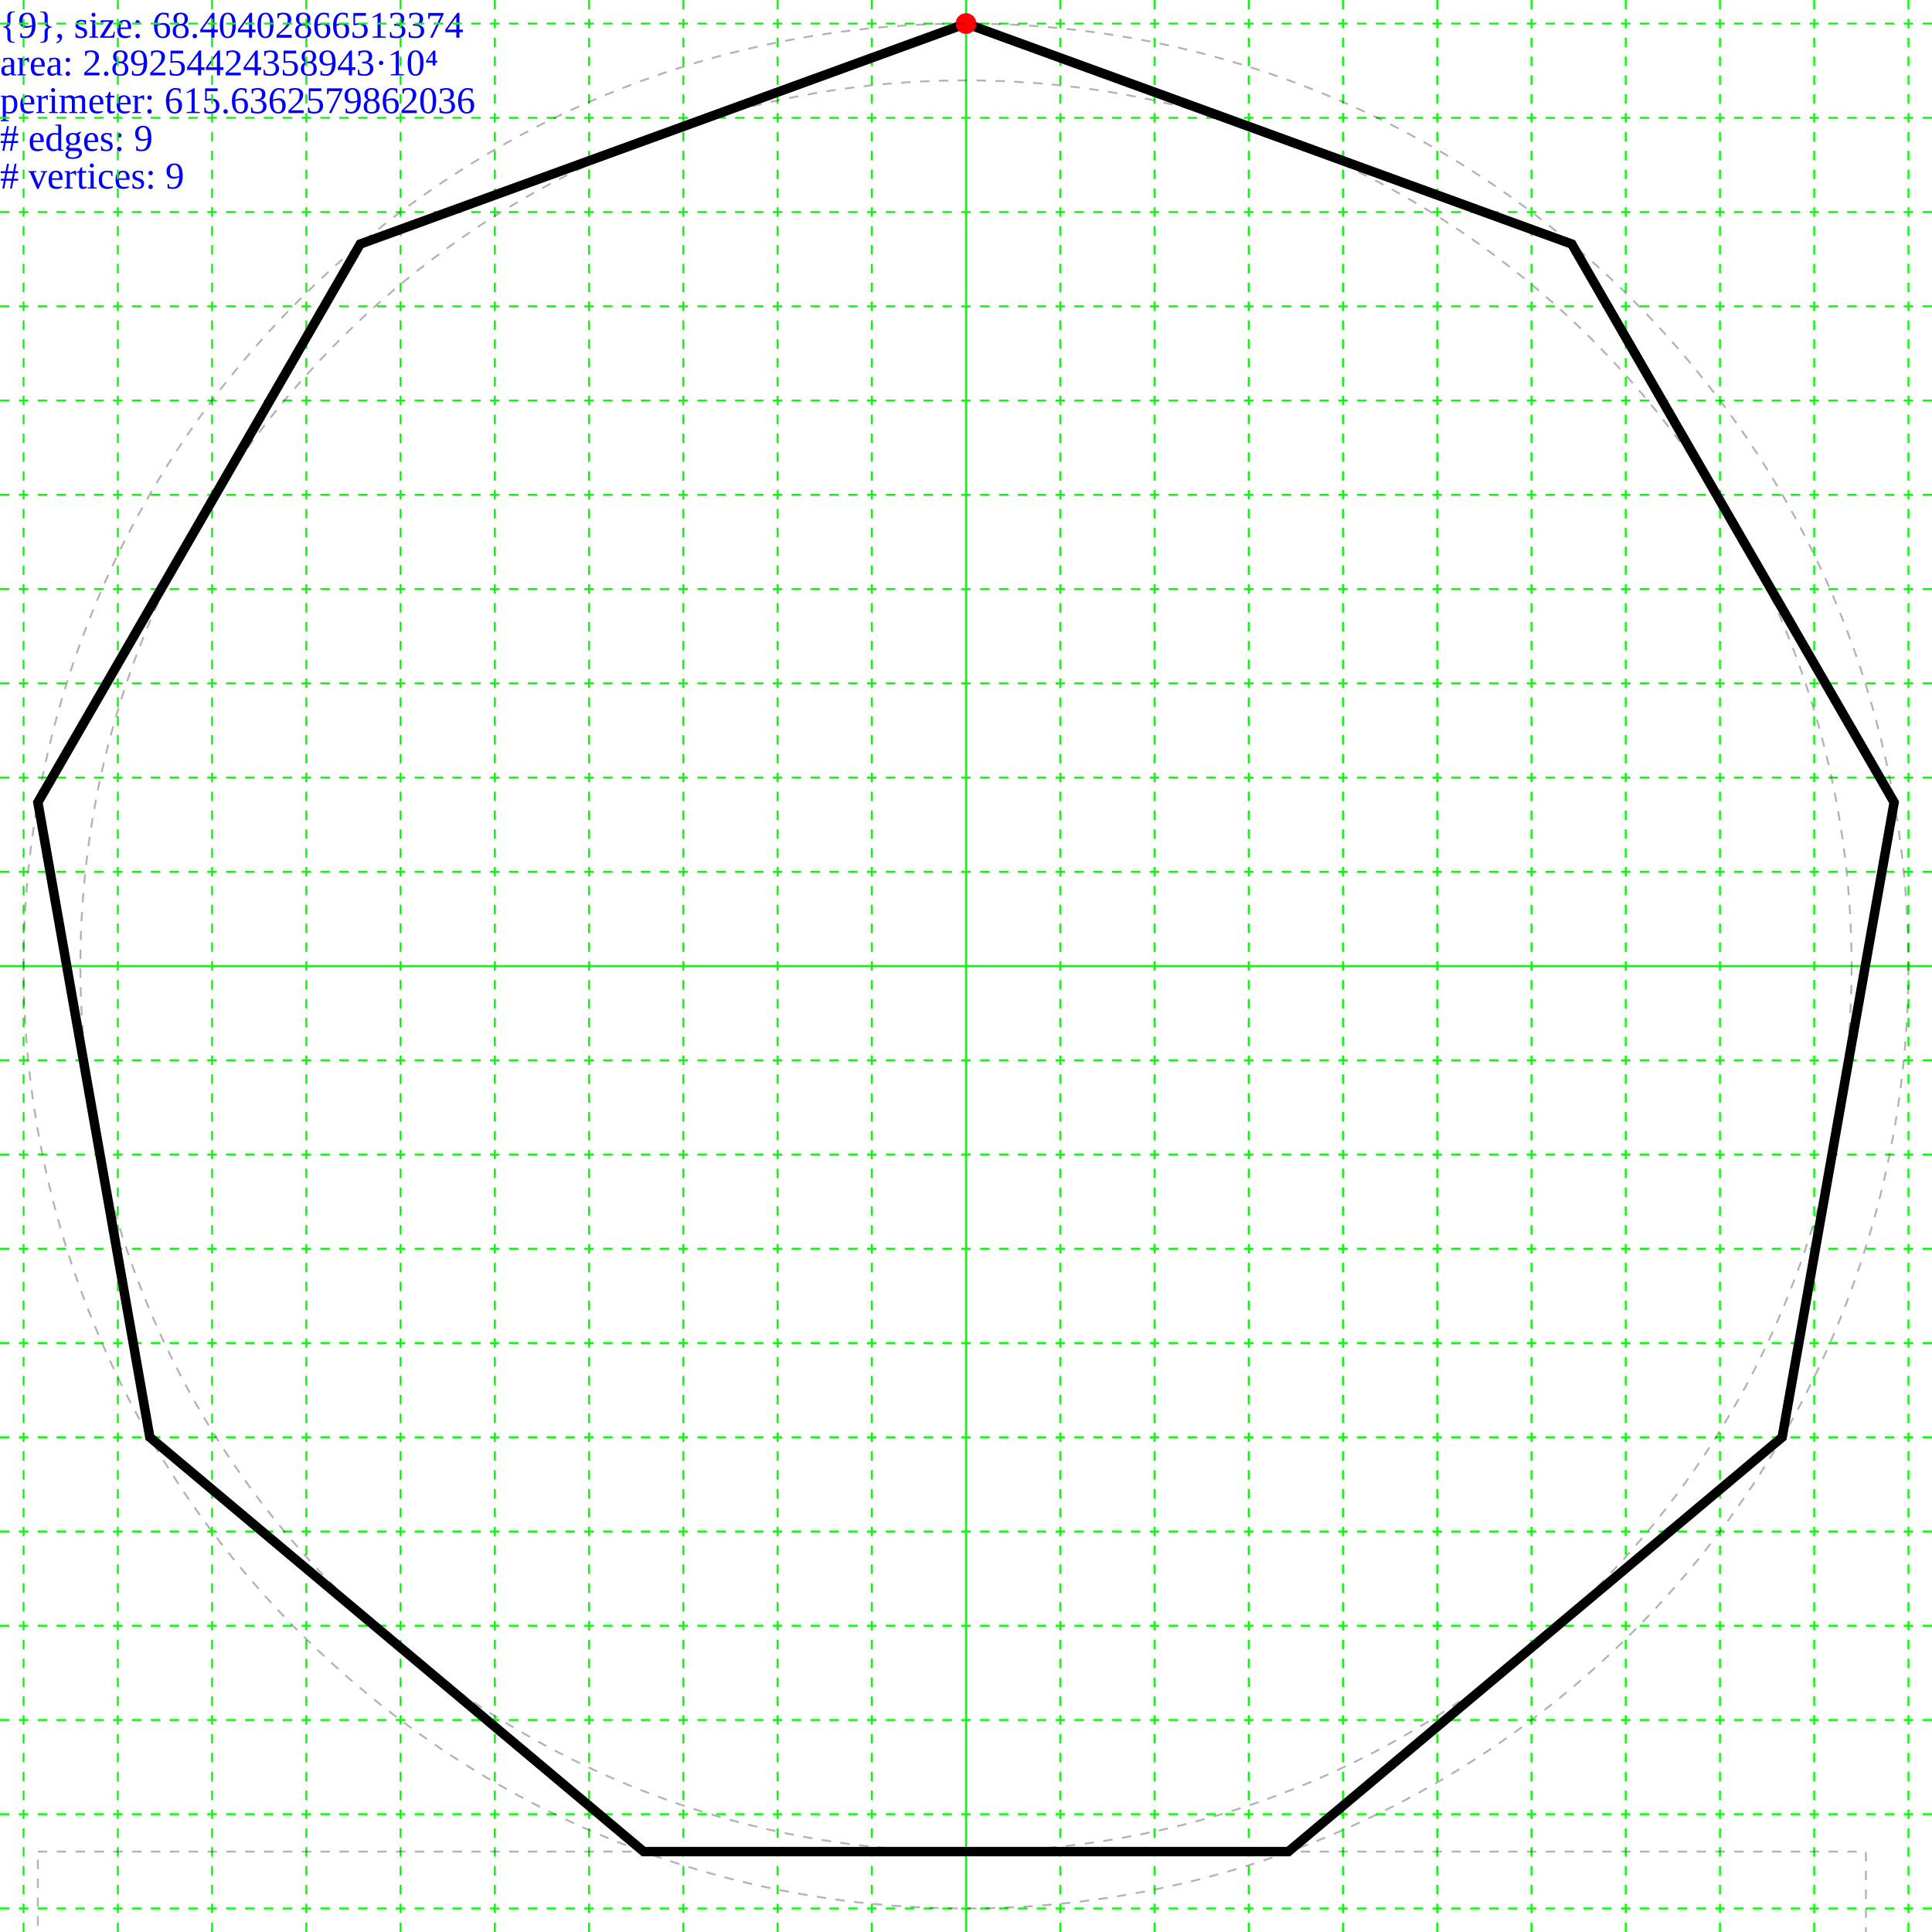
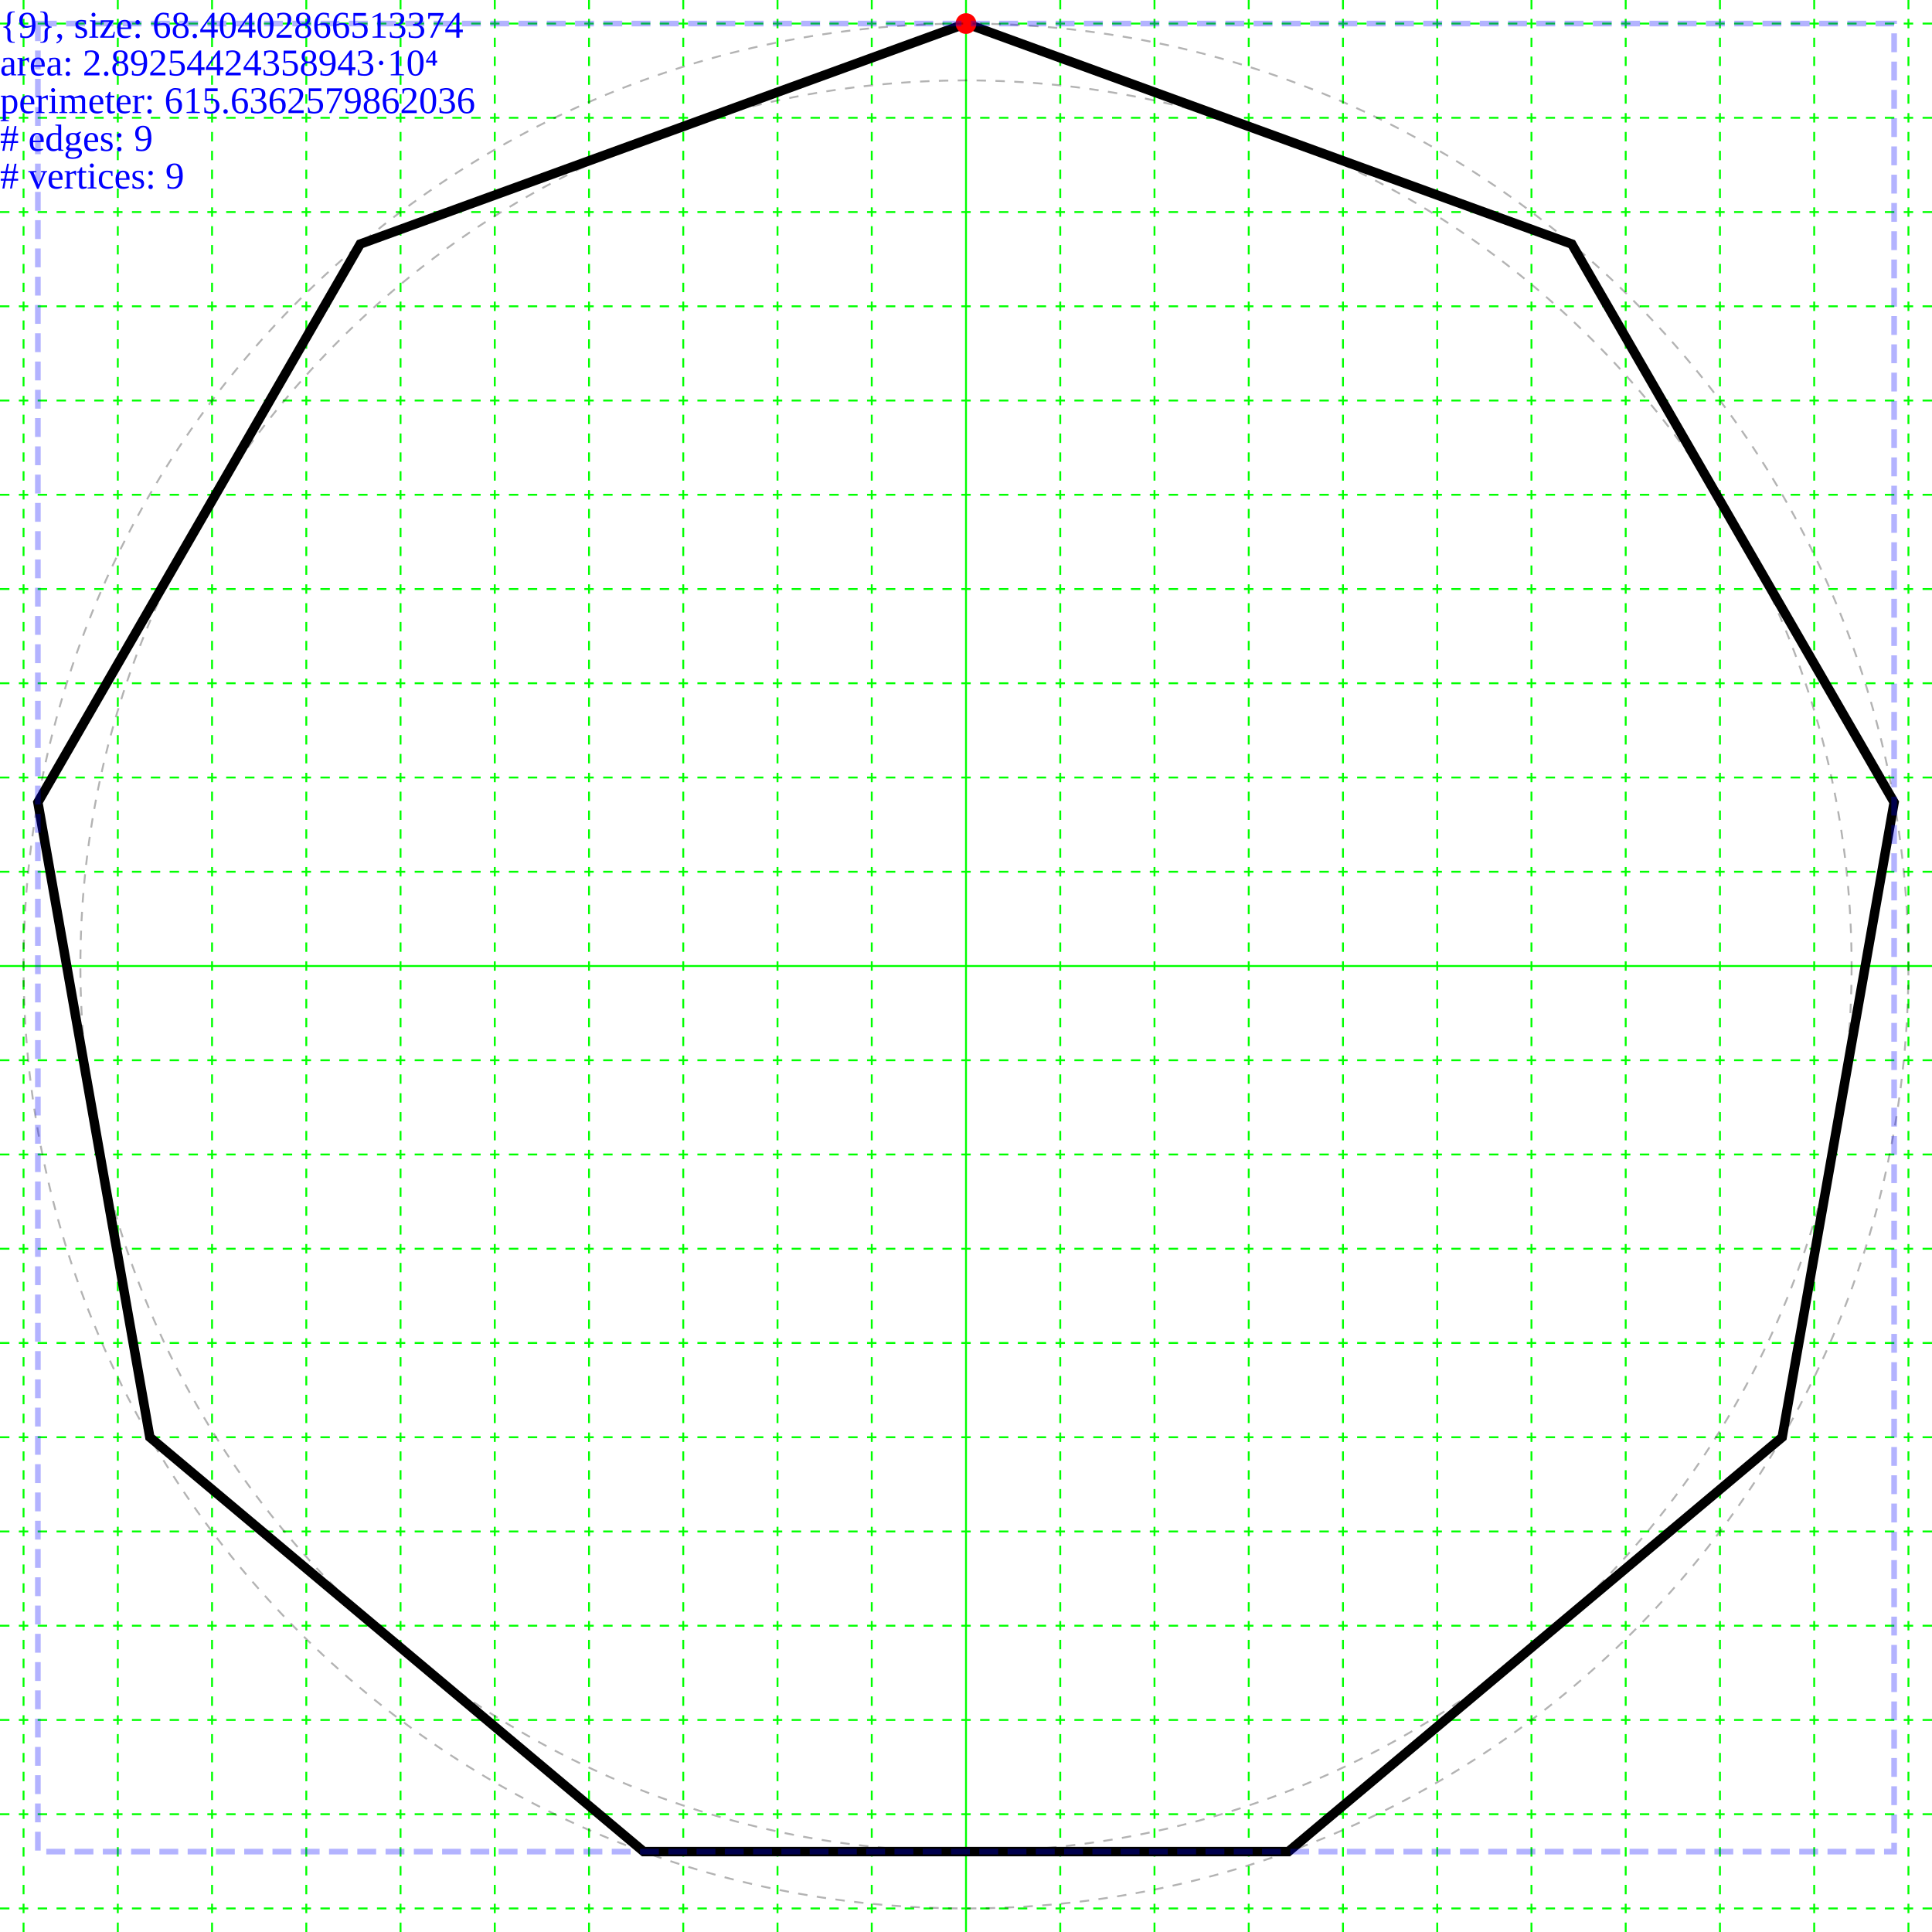
<svg xmlns="http://www.w3.org/2000/svg" height="205.0" width="205.0">
-   <g>
-     <text fill="blue" font-size="4.0" id="info" x="0" y="0">
-       <tspan dy="4.0" x="0">{9}, size: 68.40402866513374</tspan>
-       <tspan dy="4.0" x="0">area: 2.89254424358943·10⁴</tspan>
-       <tspan dy="4.0" x="0">perimeter: 615.6362579862036</tspan>
-       <tspan dy="4.0" x="0"># edges: 9</tspan>
-       <tspan dy="4.0" x="0"># vertices: 9</tspan>
-     </text>
-   </g>
  <g transform="translate(102.5,102.5)">
    <g id="grid">
      <line stroke="#00ff00" stroke-width="0.2" x1="0" x2="0" y1="-102.5" y2="102.5" />
      <line stroke="#00ff00" stroke-dasharray="1,1" stroke-width="0.2" x1="10.0" x2="10.0" y1="-102.5" y2="102.5" />
      <line stroke="#00ff00" stroke-dasharray="1,1" stroke-width="0.2" x1="-10.0" x2="-10.0" y1="-102.5" y2="102.5" />
      <line stroke="#00ff00" stroke-dasharray="1,1" stroke-width="0.2" x1="20.0" x2="20.0" y1="-102.5" y2="102.5" />
      <line stroke="#00ff00" stroke-dasharray="1,1" stroke-width="0.2" x1="-20.0" x2="-20.0" y1="-102.5" y2="102.5" />
      <line stroke="#00ff00" stroke-dasharray="1,1" stroke-width="0.2" x1="30.0" x2="30.0" y1="-102.5" y2="102.5" />
      <line stroke="#00ff00" stroke-dasharray="1,1" stroke-width="0.2" x1="-30.0" x2="-30.0" y1="-102.5" y2="102.5" />
      <line stroke="#00ff00" stroke-dasharray="1,1" stroke-width="0.2" x1="40.0" x2="40.0" y1="-102.5" y2="102.5" />
      <line stroke="#00ff00" stroke-dasharray="1,1" stroke-width="0.2" x1="-40.0" x2="-40.0" y1="-102.5" y2="102.5" />
      <line stroke="#00ff00" stroke-dasharray="1,1" stroke-width="0.2" x1="50.0" x2="50.0" y1="-102.5" y2="102.5" />
      <line stroke="#00ff00" stroke-dasharray="1,1" stroke-width="0.2" x1="-50.0" x2="-50.0" y1="-102.5" y2="102.5" />
      <line stroke="#00ff00" stroke-dasharray="1,1" stroke-width="0.2" x1="60.0" x2="60.0" y1="-102.5" y2="102.5" />
      <line stroke="#00ff00" stroke-dasharray="1,1" stroke-width="0.2" x1="-60.0" x2="-60.0" y1="-102.5" y2="102.5" />
      <line stroke="#00ff00" stroke-dasharray="1,1" stroke-width="0.2" x1="70.0" x2="70.0" y1="-102.5" y2="102.5" />
      <line stroke="#00ff00" stroke-dasharray="1,1" stroke-width="0.2" x1="-70.0" x2="-70.0" y1="-102.5" y2="102.5" />
      <line stroke="#00ff00" stroke-dasharray="1,1" stroke-width="0.2" x1="80.0" x2="80.0" y1="-102.5" y2="102.5" />
      <line stroke="#00ff00" stroke-dasharray="1,1" stroke-width="0.2" x1="-80.0" x2="-80.0" y1="-102.5" y2="102.5" />
      <line stroke="#00ff00" stroke-dasharray="1,1" stroke-width="0.2" x1="90.0" x2="90.0" y1="-102.5" y2="102.5" />
      <line stroke="#00ff00" stroke-dasharray="1,1" stroke-width="0.2" x1="-90.0" x2="-90.0" y1="-102.5" y2="102.5" />
      <line stroke="#00ff00" stroke-dasharray="1,1" stroke-width="0.2" x1="100.0" x2="100.0" y1="-102.5" y2="102.5" />
      <line stroke="#00ff00" stroke-dasharray="1,1" stroke-width="0.2" x1="-100.0" x2="-100.0" y1="-102.5" y2="102.5" />
      <line stroke="#00ff00" stroke-dasharray="1,1" stroke-width="0.2" x1="110.0" x2="110.0" y1="-102.5" y2="102.5" />
      <line stroke="#00ff00" stroke-dasharray="1,1" stroke-width="0.2" x1="-110.0" x2="-110.0" y1="-102.5" y2="102.5" />
      <line stroke="#00ff00" stroke-width="0.2" x1="-102.5" x2="102.5" y1="0" y2="0" />
      <line stroke="#00ff00" stroke-dasharray="1,1" stroke-width="0.2" x1="-102.5" x2="102.5" y1="10.0" y2="10.0" />
      <line stroke="#00ff00" stroke-dasharray="1,1" stroke-width="0.2" x1="-102.5" x2="102.5" y1="-10.0" y2="-10.0" />
      <line stroke="#00ff00" stroke-dasharray="1,1" stroke-width="0.2" x1="-102.5" x2="102.5" y1="20.0" y2="20.0" />
      <line stroke="#00ff00" stroke-dasharray="1,1" stroke-width="0.2" x1="-102.5" x2="102.5" y1="-20.0" y2="-20.0" />
      <line stroke="#00ff00" stroke-dasharray="1,1" stroke-width="0.2" x1="-102.5" x2="102.5" y1="30.0" y2="30.0" />
      <line stroke="#00ff00" stroke-dasharray="1,1" stroke-width="0.2" x1="-102.5" x2="102.5" y1="-30.0" y2="-30.0" />
      <line stroke="#00ff00" stroke-dasharray="1,1" stroke-width="0.2" x1="-102.5" x2="102.5" y1="40.0" y2="40.0" />
      <line stroke="#00ff00" stroke-dasharray="1,1" stroke-width="0.2" x1="-102.5" x2="102.5" y1="-40.0" y2="-40.0" />
      <line stroke="#00ff00" stroke-dasharray="1,1" stroke-width="0.2" x1="-102.5" x2="102.5" y1="50.0" y2="50.0" />
      <line stroke="#00ff00" stroke-dasharray="1,1" stroke-width="0.2" x1="-102.5" x2="102.5" y1="-50.0" y2="-50.0" />
      <line stroke="#00ff00" stroke-dasharray="1,1" stroke-width="0.2" x1="-102.5" x2="102.5" y1="60.0" y2="60.0" />
      <line stroke="#00ff00" stroke-dasharray="1,1" stroke-width="0.2" x1="-102.5" x2="102.5" y1="-60.0" y2="-60.0" />
      <line stroke="#00ff00" stroke-dasharray="1,1" stroke-width="0.2" x1="-102.5" x2="102.5" y1="70.0" y2="70.0" />
      <line stroke="#00ff00" stroke-dasharray="1,1" stroke-width="0.2" x1="-102.5" x2="102.5" y1="-70.0" y2="-70.0" />
      <line stroke="#00ff00" stroke-dasharray="1,1" stroke-width="0.2" x1="-102.5" x2="102.5" y1="80.0" y2="80.0" />
      <line stroke="#00ff00" stroke-dasharray="1,1" stroke-width="0.2" x1="-102.5" x2="102.5" y1="-80.0" y2="-80.0" />
      <line stroke="#00ff00" stroke-dasharray="1,1" stroke-width="0.2" x1="-102.5" x2="102.5" y1="90.0" y2="90.0" />
      <line stroke="#00ff00" stroke-dasharray="1,1" stroke-width="0.2" x1="-102.5" x2="102.5" y1="-90.0" y2="-90.0" />
      <line stroke="#00ff00" stroke-dasharray="1,1" stroke-width="0.2" x1="-102.5" x2="102.5" y1="100.0" y2="100.0" />
      <line stroke="#00ff00" stroke-dasharray="1,1" stroke-width="0.2" x1="-102.5" x2="102.5" y1="-100.0" y2="-100.0" />
      <line stroke="#00ff00" stroke-dasharray="1,1" stroke-width="0.2" x1="-102.5" x2="102.5" y1="110.0" y2="110.0" />
      <line stroke="#00ff00" stroke-dasharray="1,1" stroke-width="0.2" x1="-102.5" x2="102.5" y1="-110.0" y2="-110.0" />
      <line stroke="#00ff00" stroke-dasharray="1,1" stroke-width="0.2" x1="-102.5" x2="102.5" y1="120.0" y2="120.0" />
      <line stroke="#00ff00" stroke-dasharray="1,1" stroke-width="0.2" x1="-102.5" x2="102.5" y1="-120.0" y2="-120.0" />
      <line stroke="#00ff00" stroke-dasharray="1,1" stroke-width="0.2" x1="-102.5" x2="102.5" y1="130.0" y2="130.0" />
      <line stroke="#00ff00" stroke-dasharray="1,1" stroke-width="0.2" x1="-102.5" x2="102.5" y1="-130.0" y2="-130.0" />
      <line stroke="#00ff00" stroke-dasharray="1,1" stroke-width="0.2" x1="-102.5" x2="102.5" y1="140.0" y2="140.0" />
      <line stroke="#00ff00" stroke-dasharray="1,1" stroke-width="0.2" x1="-102.5" x2="102.5" y1="-140.0" y2="-140.0" />
      <line stroke="#00ff00" stroke-dasharray="1,1" stroke-width="0.2" x1="-102.5" x2="102.5" y1="150.0" y2="150.0" />
      <line stroke="#00ff00" stroke-dasharray="1,1" stroke-width="0.2" x1="-102.5" x2="102.5" y1="-150.0" y2="-150.0" />
      <line stroke="#00ff00" stroke-dasharray="1,1" stroke-width="0.2" x1="-102.5" x2="102.5" y1="160.0" y2="160.0" />
      <line stroke="#00ff00" stroke-dasharray="1,1" stroke-width="0.2" x1="-102.5" x2="102.5" y1="-160.0" y2="-160.0" />
      <line stroke="#00ff00" stroke-dasharray="1,1" stroke-width="0.2" x1="-102.5" x2="102.5" y1="170.0" y2="170.0" />
      <line stroke="#00ff00" stroke-dasharray="1,1" stroke-width="0.2" x1="-102.5" x2="102.5" y1="-170.0" y2="-170.0" />
      <line stroke="#00ff00" stroke-dasharray="1,1" stroke-width="0.2" x1="-102.5" x2="102.5" y1="180.0" y2="180.0" />
      <line stroke="#00ff00" stroke-dasharray="1,1" stroke-width="0.2" x1="-102.5" x2="102.5" y1="-180.0" y2="-180.0" />
      <line stroke="#00ff00" stroke-dasharray="1,1" stroke-width="0.2" x1="-102.5" x2="102.5" y1="190.0" y2="190.0" />
      <line stroke="#00ff00" stroke-dasharray="1,1" stroke-width="0.2" x1="-102.5" x2="102.5" y1="-190.0" y2="-190.0" />
      <line stroke="#00ff00" stroke-dasharray="1,1" stroke-width="0.2" x1="-102.5" x2="102.5" y1="200.0" y2="200.0" />
      <line stroke="#00ff00" stroke-dasharray="1,1" stroke-width="0.2" x1="-102.5" x2="102.5" y1="-200.0" y2="-200.0" />
      <line stroke="#00ff00" stroke-dasharray="1,1" stroke-width="0.2" x1="-102.5" x2="102.5" y1="210.0" y2="210.0" />
      <line stroke="#00ff00" stroke-dasharray="1,1" stroke-width="0.2" x1="-102.5" x2="102.5" y1="-210.0" y2="-210.0" />
    </g>
    <g>
      <polygon fill="none" points="6.123233995736766E-15,-100.0 64.279,-76.604 98.481,-17.365 86.603,50 34.202,93.969 -34.202,93.969 -86.603,50 -98.481,-17.365 -64.279,-76.604" stroke="black" stroke-width="1" />
      <circle cx="6.123233995736766E-15" cy="-100.0" fill="#ff0000" r="1.1" />
      <circle fill="none" r="93.969" stroke="black" stroke-dasharray="1,1" stroke-opacity="0.3" stroke-width="0.2" />
      <circle fill="none" r="100.0" stroke="black" stroke-dasharray="1,1" stroke-opacity="0.3" stroke-width="0.2" />
-       <rect fill="none" height="196.962" stroke="black" stroke-dasharray="1,1" stroke-opacity="0.3" stroke-width="0.2" width="193.969" x="-98.481" y="93.969" />
+       <rect fill="none" height="193.969" stroke="blue" stroke-dasharray="2,1" stroke-opacity="0.3" stroke-width="0.6" width="196.962" x="-98.481" y="-100.0" />
    </g>
  </g>
+   <g>
+     <text fill="blue" font-size="4.0" id="info" x="0" y="0">
+       <tspan dy="4.0" x="0">{9}, size: 68.40402866513374</tspan>
+       <tspan dy="4.0" x="0">area: 2.89254424358943·10⁴</tspan>
+       <tspan dy="4.0" x="0">perimeter: 615.6362579862036</tspan>
+       <tspan dy="4.0" x="0"># edges: 9</tspan>
+       <tspan dy="4.0" x="0"># vertices: 9</tspan>
+     </text>
+   </g>
</svg>
